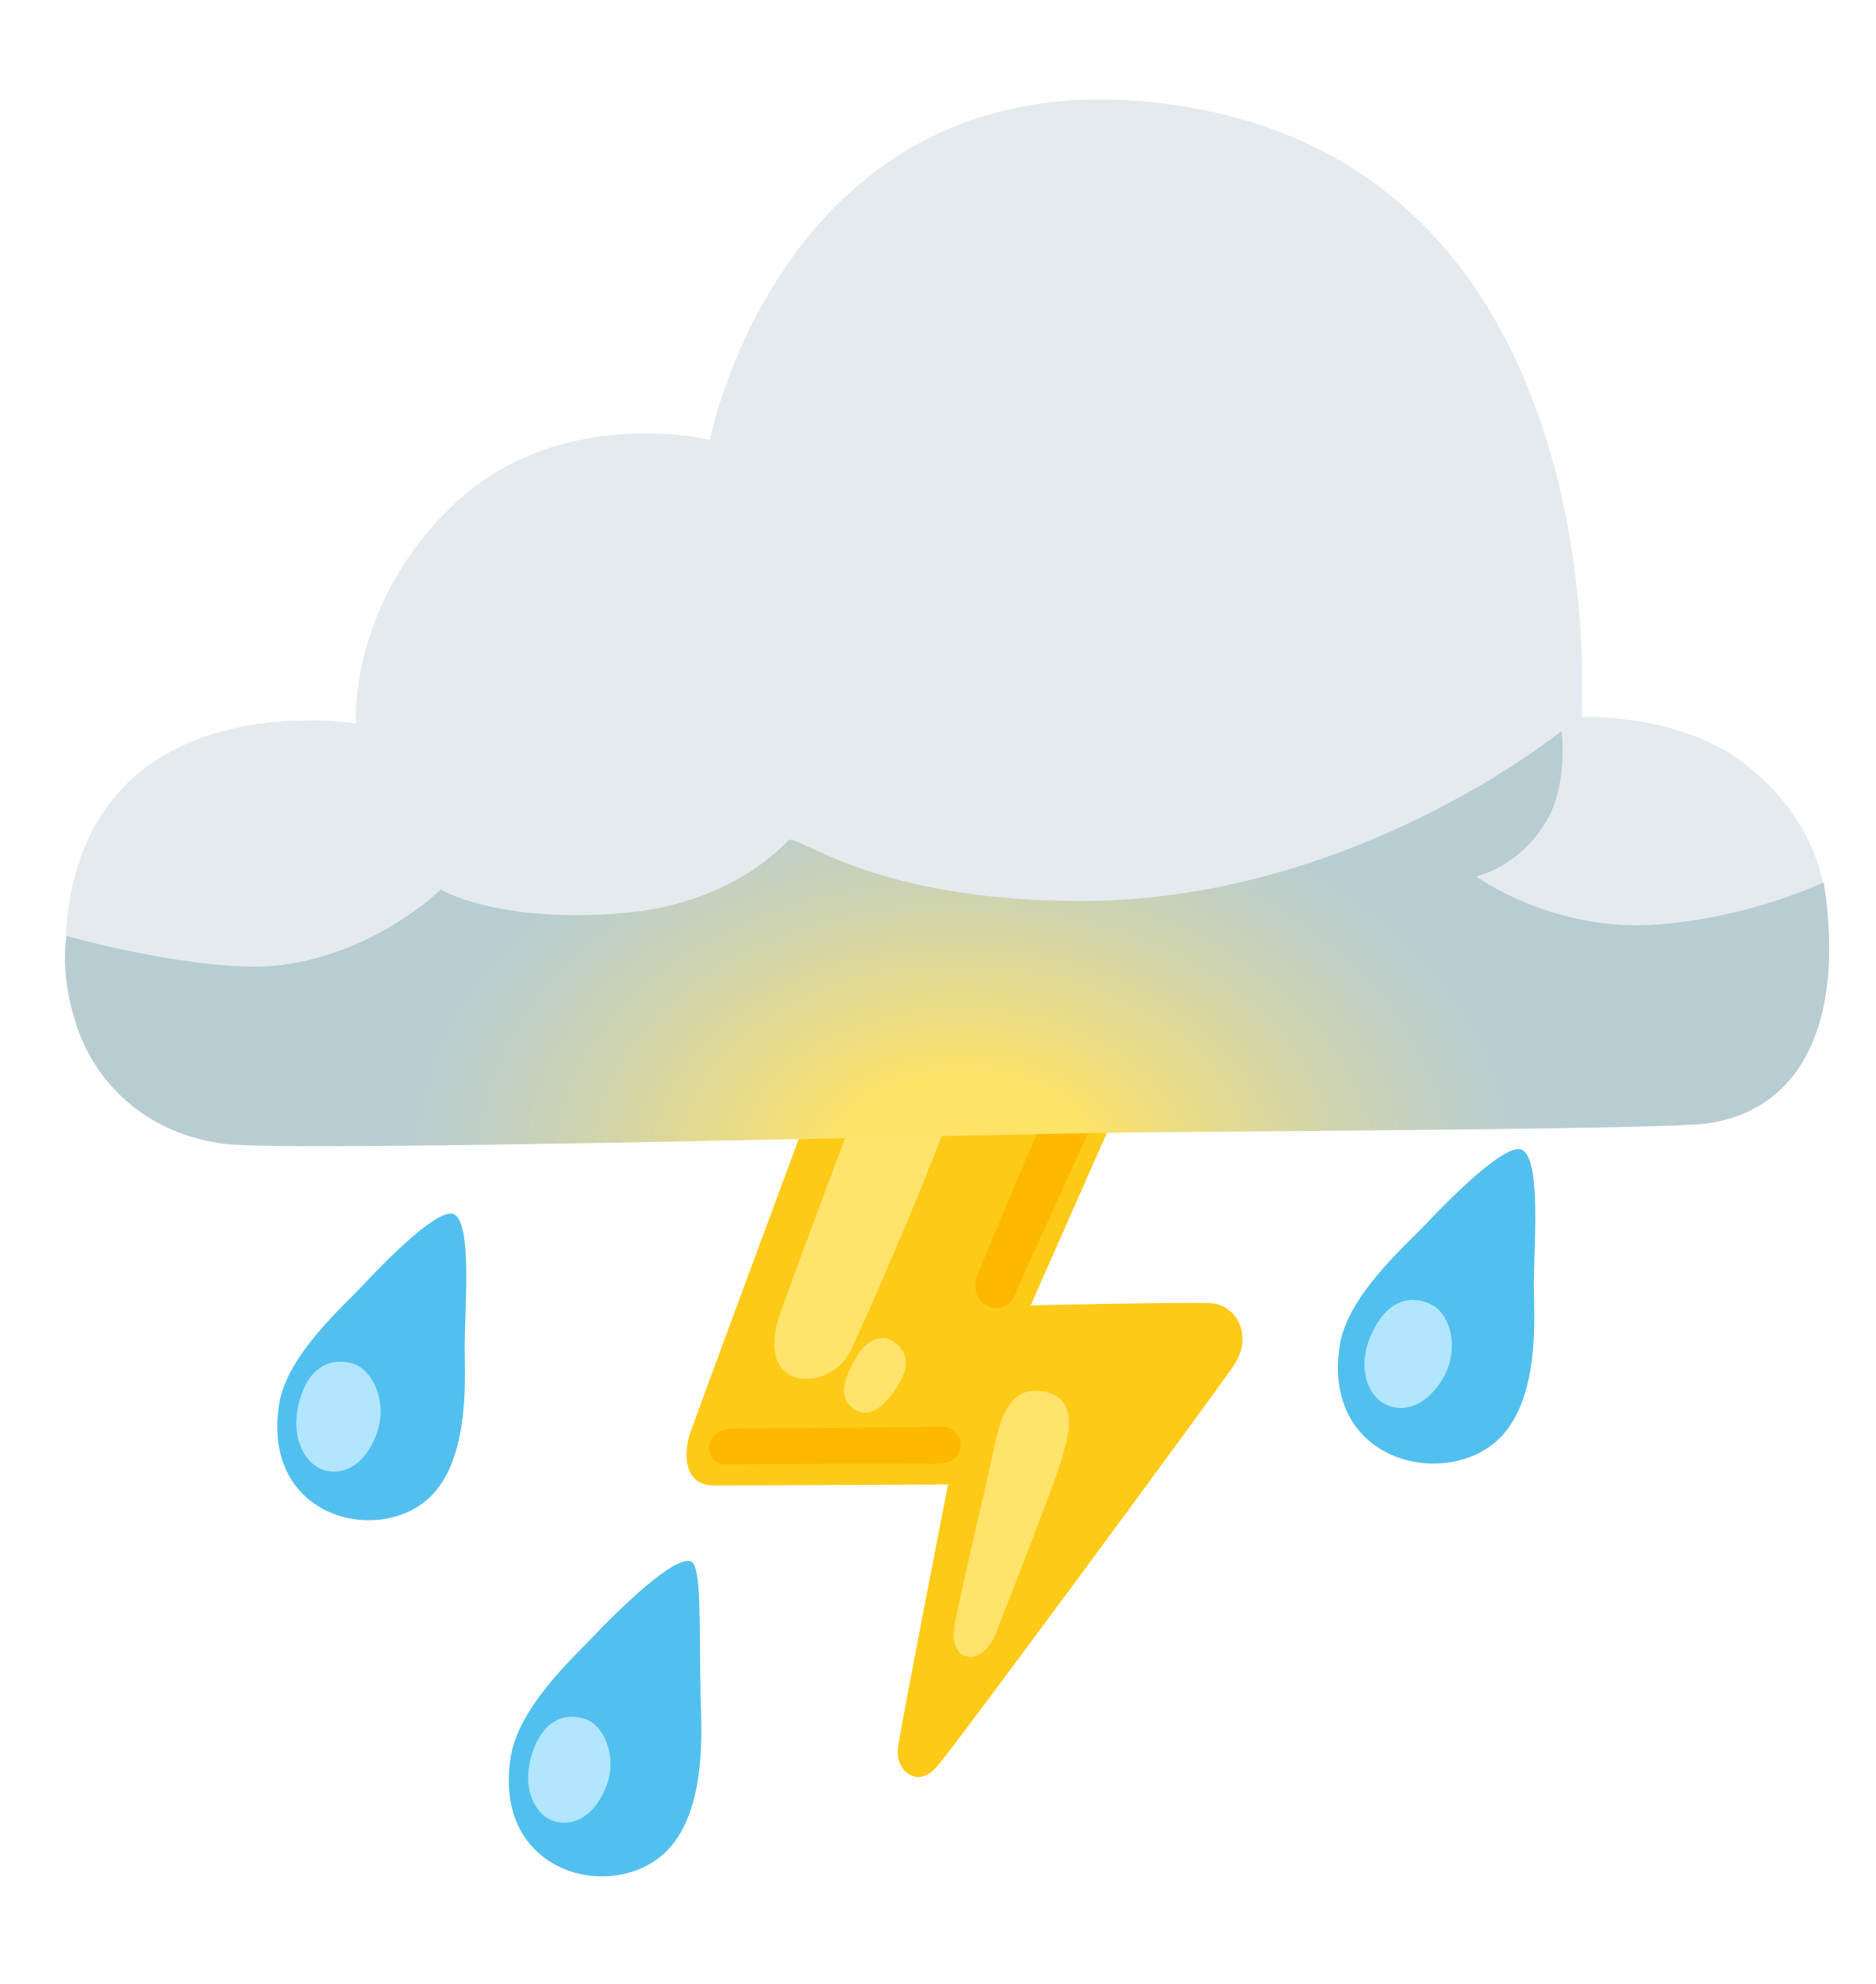
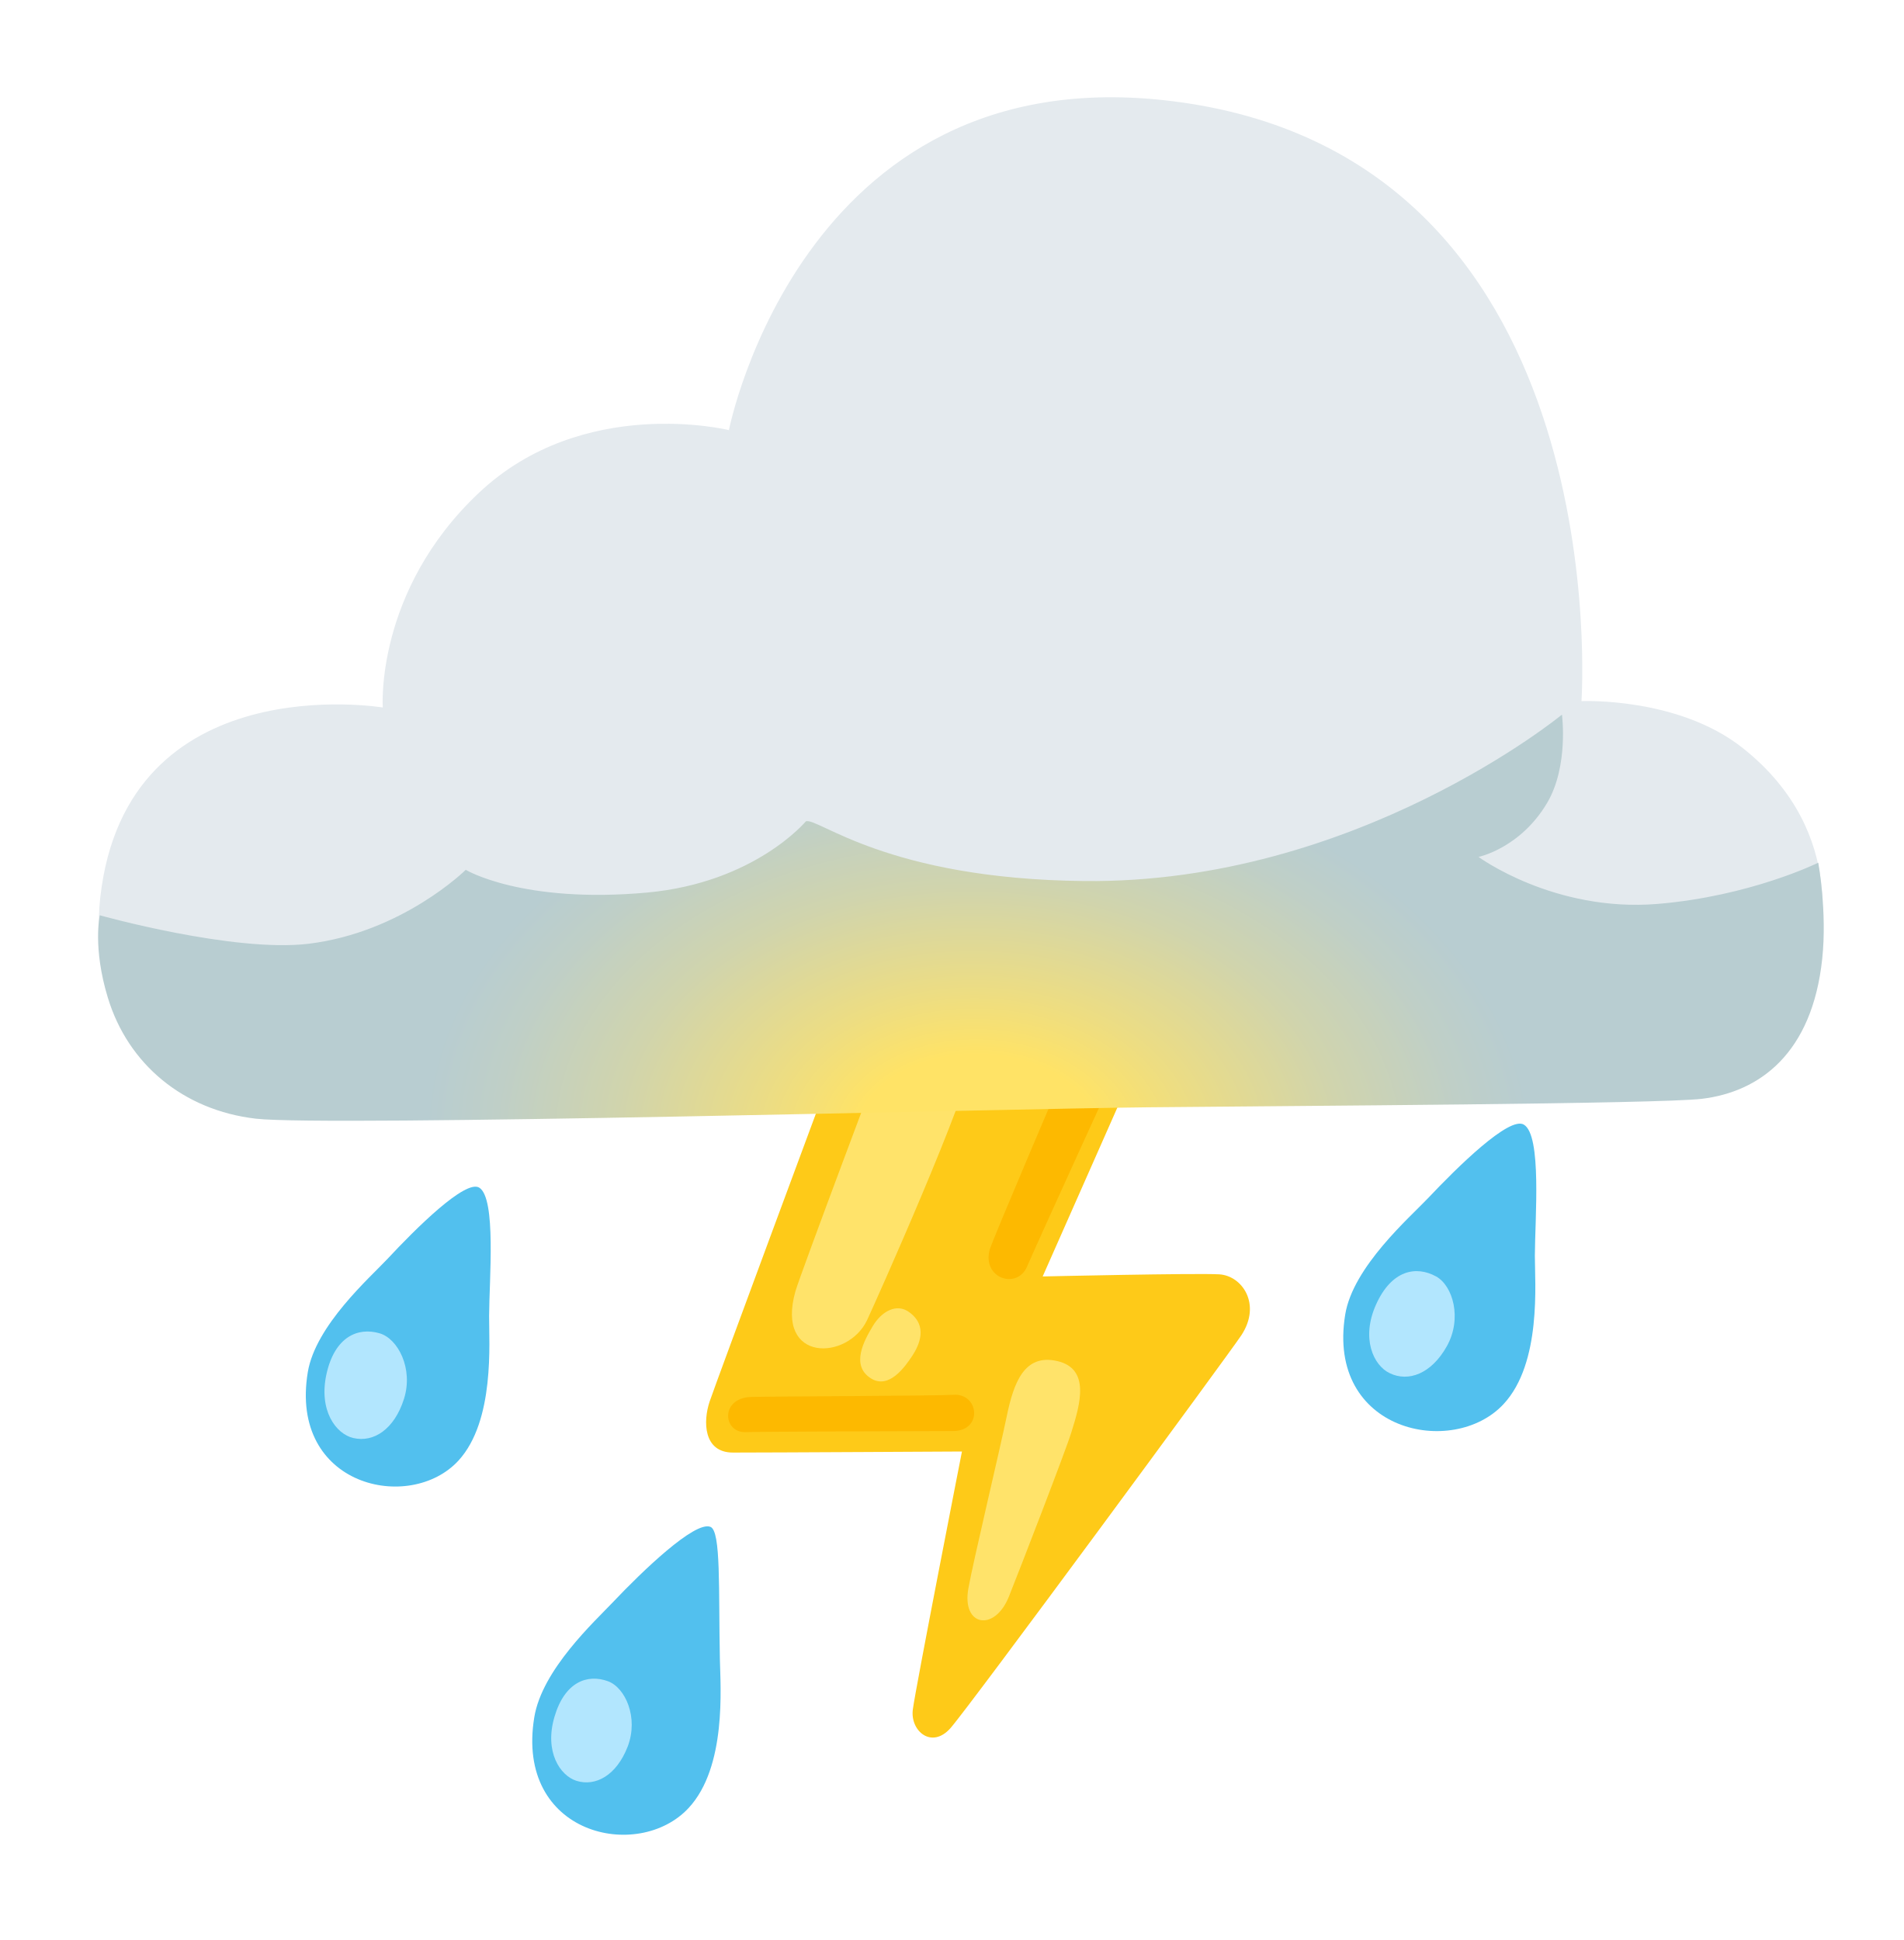
- <svg xmlns="http://www.w3.org/2000/svg" width="52" height="55" viewBox="0 0 52 55" fill="none">
+ <svg xmlns="http://www.w3.org/2000/svg" width="52" height="53" viewBox="0 0 52 55" fill="none">
  <path d="M31.688 29.141L22.413 30.847C22.413 30.847 19.325 39.166 19.134 39.729C18.943 40.292 18.951 41.181 19.793 41.181C20.861 41.181 26.284 41.151 26.284 41.151C26.284 41.151 24.968 47.867 24.891 48.469C24.814 49.07 25.423 49.599 25.959 48.993C26.496 48.387 33.885 38.341 34.206 37.851C34.779 36.975 34.227 36.167 33.577 36.128C32.926 36.09 28.572 36.188 28.572 36.188L31.688 29.141Z" fill="#FECA18" />
  <path d="M29.217 30.31C29.217 30.31 27.15 35.148 27.072 35.423C26.845 36.24 27.844 36.571 28.129 35.909C28.413 35.243 30.875 29.859 30.875 29.859L29.217 30.31Z" fill="#FDB900" />
  <path d="M20.308 39.604C20.853 39.587 25.63 39.574 26.028 39.544C26.772 39.484 26.886 40.571 26.028 40.571C25.139 40.571 20.451 40.588 20.166 40.601C19.508 40.636 19.419 39.634 20.308 39.604Z" fill="#FDB900" />
  <path d="M24.139 29.653C24.139 29.653 21.702 36.124 21.564 36.609C20.991 38.638 23.051 38.577 23.595 37.426C23.863 36.854 26.483 30.985 26.597 29.923C26.711 28.866 24.139 29.653 24.139 29.653Z" fill="#FFE36A" />
  <path d="M24.785 37.198C24.436 36.944 24.013 37.168 23.758 37.593C23.502 38.019 23.128 38.711 23.701 39.076C24.216 39.402 24.672 38.745 24.875 38.44C25.074 38.135 25.33 37.589 24.785 37.198Z" fill="#FFE36A" />
  <path d="M28.982 38.586C28.052 38.375 27.751 39.192 27.552 40.159C27.353 41.125 26.605 44.254 26.467 45.027C26.268 46.114 27.211 46.269 27.613 45.268C27.913 44.52 29.218 41.147 29.384 40.61C29.64 39.798 29.924 38.801 28.982 38.586Z" fill="#FFE36A" />
  <path d="M43.843 19.877C43.843 19.877 44.899 4.847 32.748 2.939C21.824 1.225 19.679 12.194 19.679 12.194C19.679 12.194 15.551 11.176 12.586 13.978C9.64 16.762 9.868 20.058 9.868 20.058C9.868 20.058 2.604 18.846 1.861 25.442C1.166 31.604 9.754 30.07 9.754 30.07L50.533 26.894C50.533 26.894 51.5 23.654 48.417 21.209C46.585 19.753 43.843 19.877 43.843 19.877Z" fill="#E4EAEE" />
  <path d="M21.86 23.285C22.201 23.165 24.148 24.922 29.754 24.978C37.456 25.059 43.29 20.26 43.29 20.26C43.29 20.26 43.485 21.721 42.871 22.761C42.108 24.05 40.926 24.294 40.926 24.294C40.926 24.294 43.062 25.867 45.996 25.627C48.64 25.407 50.554 24.458 50.554 24.458C50.554 24.458 50.81 25.837 50.667 27.182C50.383 29.863 48.896 30.955 47.255 31.152C46.048 31.298 35.742 31.35 31.509 31.393C27.694 31.432 8.255 31.947 6.268 31.715C4.209 31.475 2.645 30.164 2.076 28.286C1.641 26.864 1.848 25.949 1.848 25.949C1.848 25.949 5.635 27.01 7.759 26.757C10.428 26.434 12.22 24.66 12.22 24.66C12.22 24.66 13.821 25.627 17.367 25.304C20.418 25.021 21.86 23.285 21.86 23.285Z" fill="url(#paint0_radial)" />
  <path d="M42.209 31.883C41.795 31.638 40.32 33.094 39.492 33.971C38.984 34.508 37.367 35.913 37.147 37.267C36.603 40.593 40.206 41.349 41.636 39.806C42.717 38.642 42.522 36.369 42.522 35.604C42.526 34.543 42.725 32.184 42.209 31.883Z" fill="#52C0EE" />
  <path d="M12.602 33.67C12.208 33.43 10.794 34.839 9.998 35.694C9.51 36.214 7.963 37.576 7.743 38.9C7.207 42.144 10.64 42.904 12.013 41.409C13.049 40.279 12.878 38.057 12.882 37.31C12.886 36.274 13.089 33.971 12.602 33.67Z" fill="#52C0EE" />
  <path d="M19.155 43.287C18.712 43.111 17.221 44.546 16.392 45.422C15.884 45.959 14.381 47.334 14.162 48.688C13.617 52.014 17.107 52.8 18.537 51.257C19.618 50.093 19.439 47.82 19.423 47.055C19.382 45.061 19.459 43.407 19.155 43.287Z" fill="#52C0EE" />
  <path d="M39.723 36.188C39.154 35.875 38.464 36.008 38.025 36.975C37.586 37.941 37.948 38.711 38.407 38.93C38.935 39.188 39.589 38.951 40.028 38.165C40.467 37.379 40.199 36.45 39.723 36.188Z" fill="#B2E6FE" />
  <path d="M16.254 47.665C15.669 47.45 15.027 47.678 14.735 48.671C14.442 49.663 14.893 50.342 15.36 50.488C15.901 50.656 16.494 50.334 16.811 49.513C17.123 48.692 16.742 47.846 16.254 47.665Z" fill="#B2E6FE" />
  <path d="M9.778 37.8C9.161 37.619 8.511 37.898 8.275 38.943C8.04 39.987 8.543 40.657 9.035 40.769C9.604 40.902 10.193 40.528 10.469 39.66C10.741 38.801 10.298 37.95 9.778 37.8Z" fill="#B2E6FE" />
  <defs>
    <radialGradient id="paint0_radial" cx="0" cy="0" r="1" gradientUnits="userSpaceOnUse" gradientTransform="translate(26.7352 32.3453) rotate(-88.4396) scale(12.647 17.9147)">
      <stop offset="0.193" stop-color="#FFE366" />
      <stop offset="0.331" stop-color="#EDDD82" />
      <stop offset="0.571" stop-color="#D0D4AD" />
      <stop offset="0.759" stop-color="#BFCFC7" />
      <stop offset="0.87" stop-color="#B8CDD1" />
    </radialGradient>
  </defs>
</svg>
